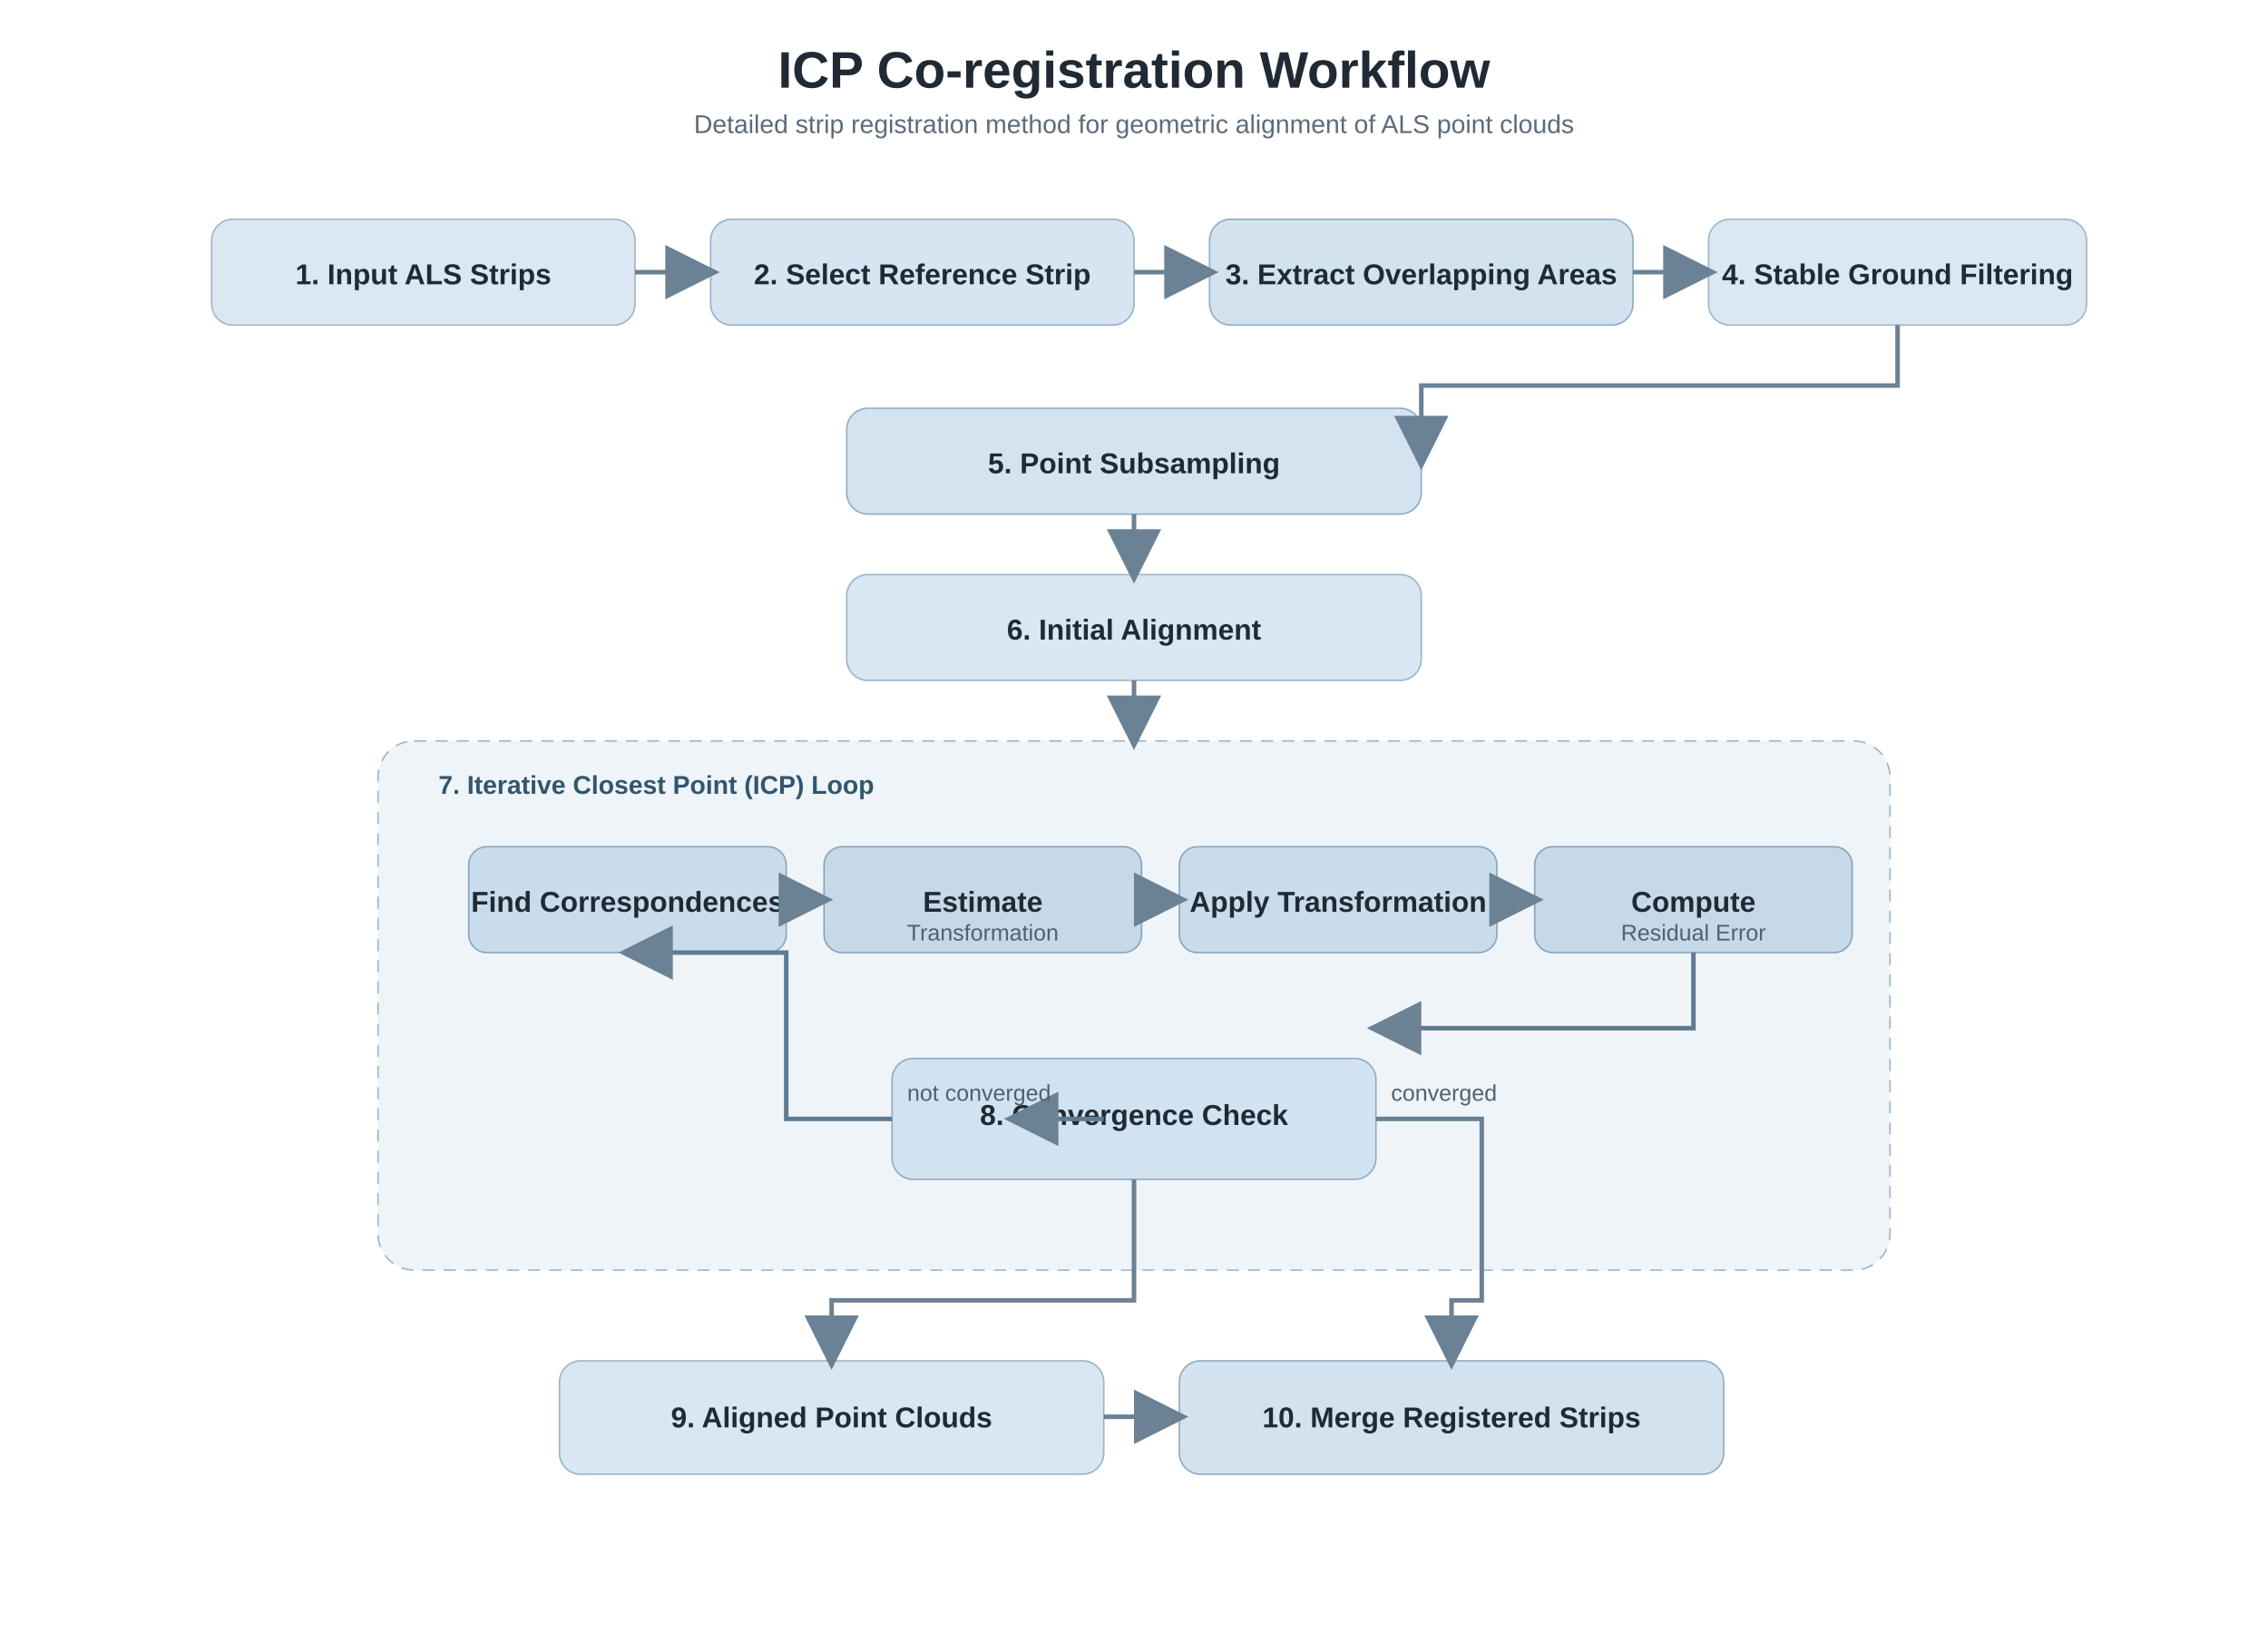
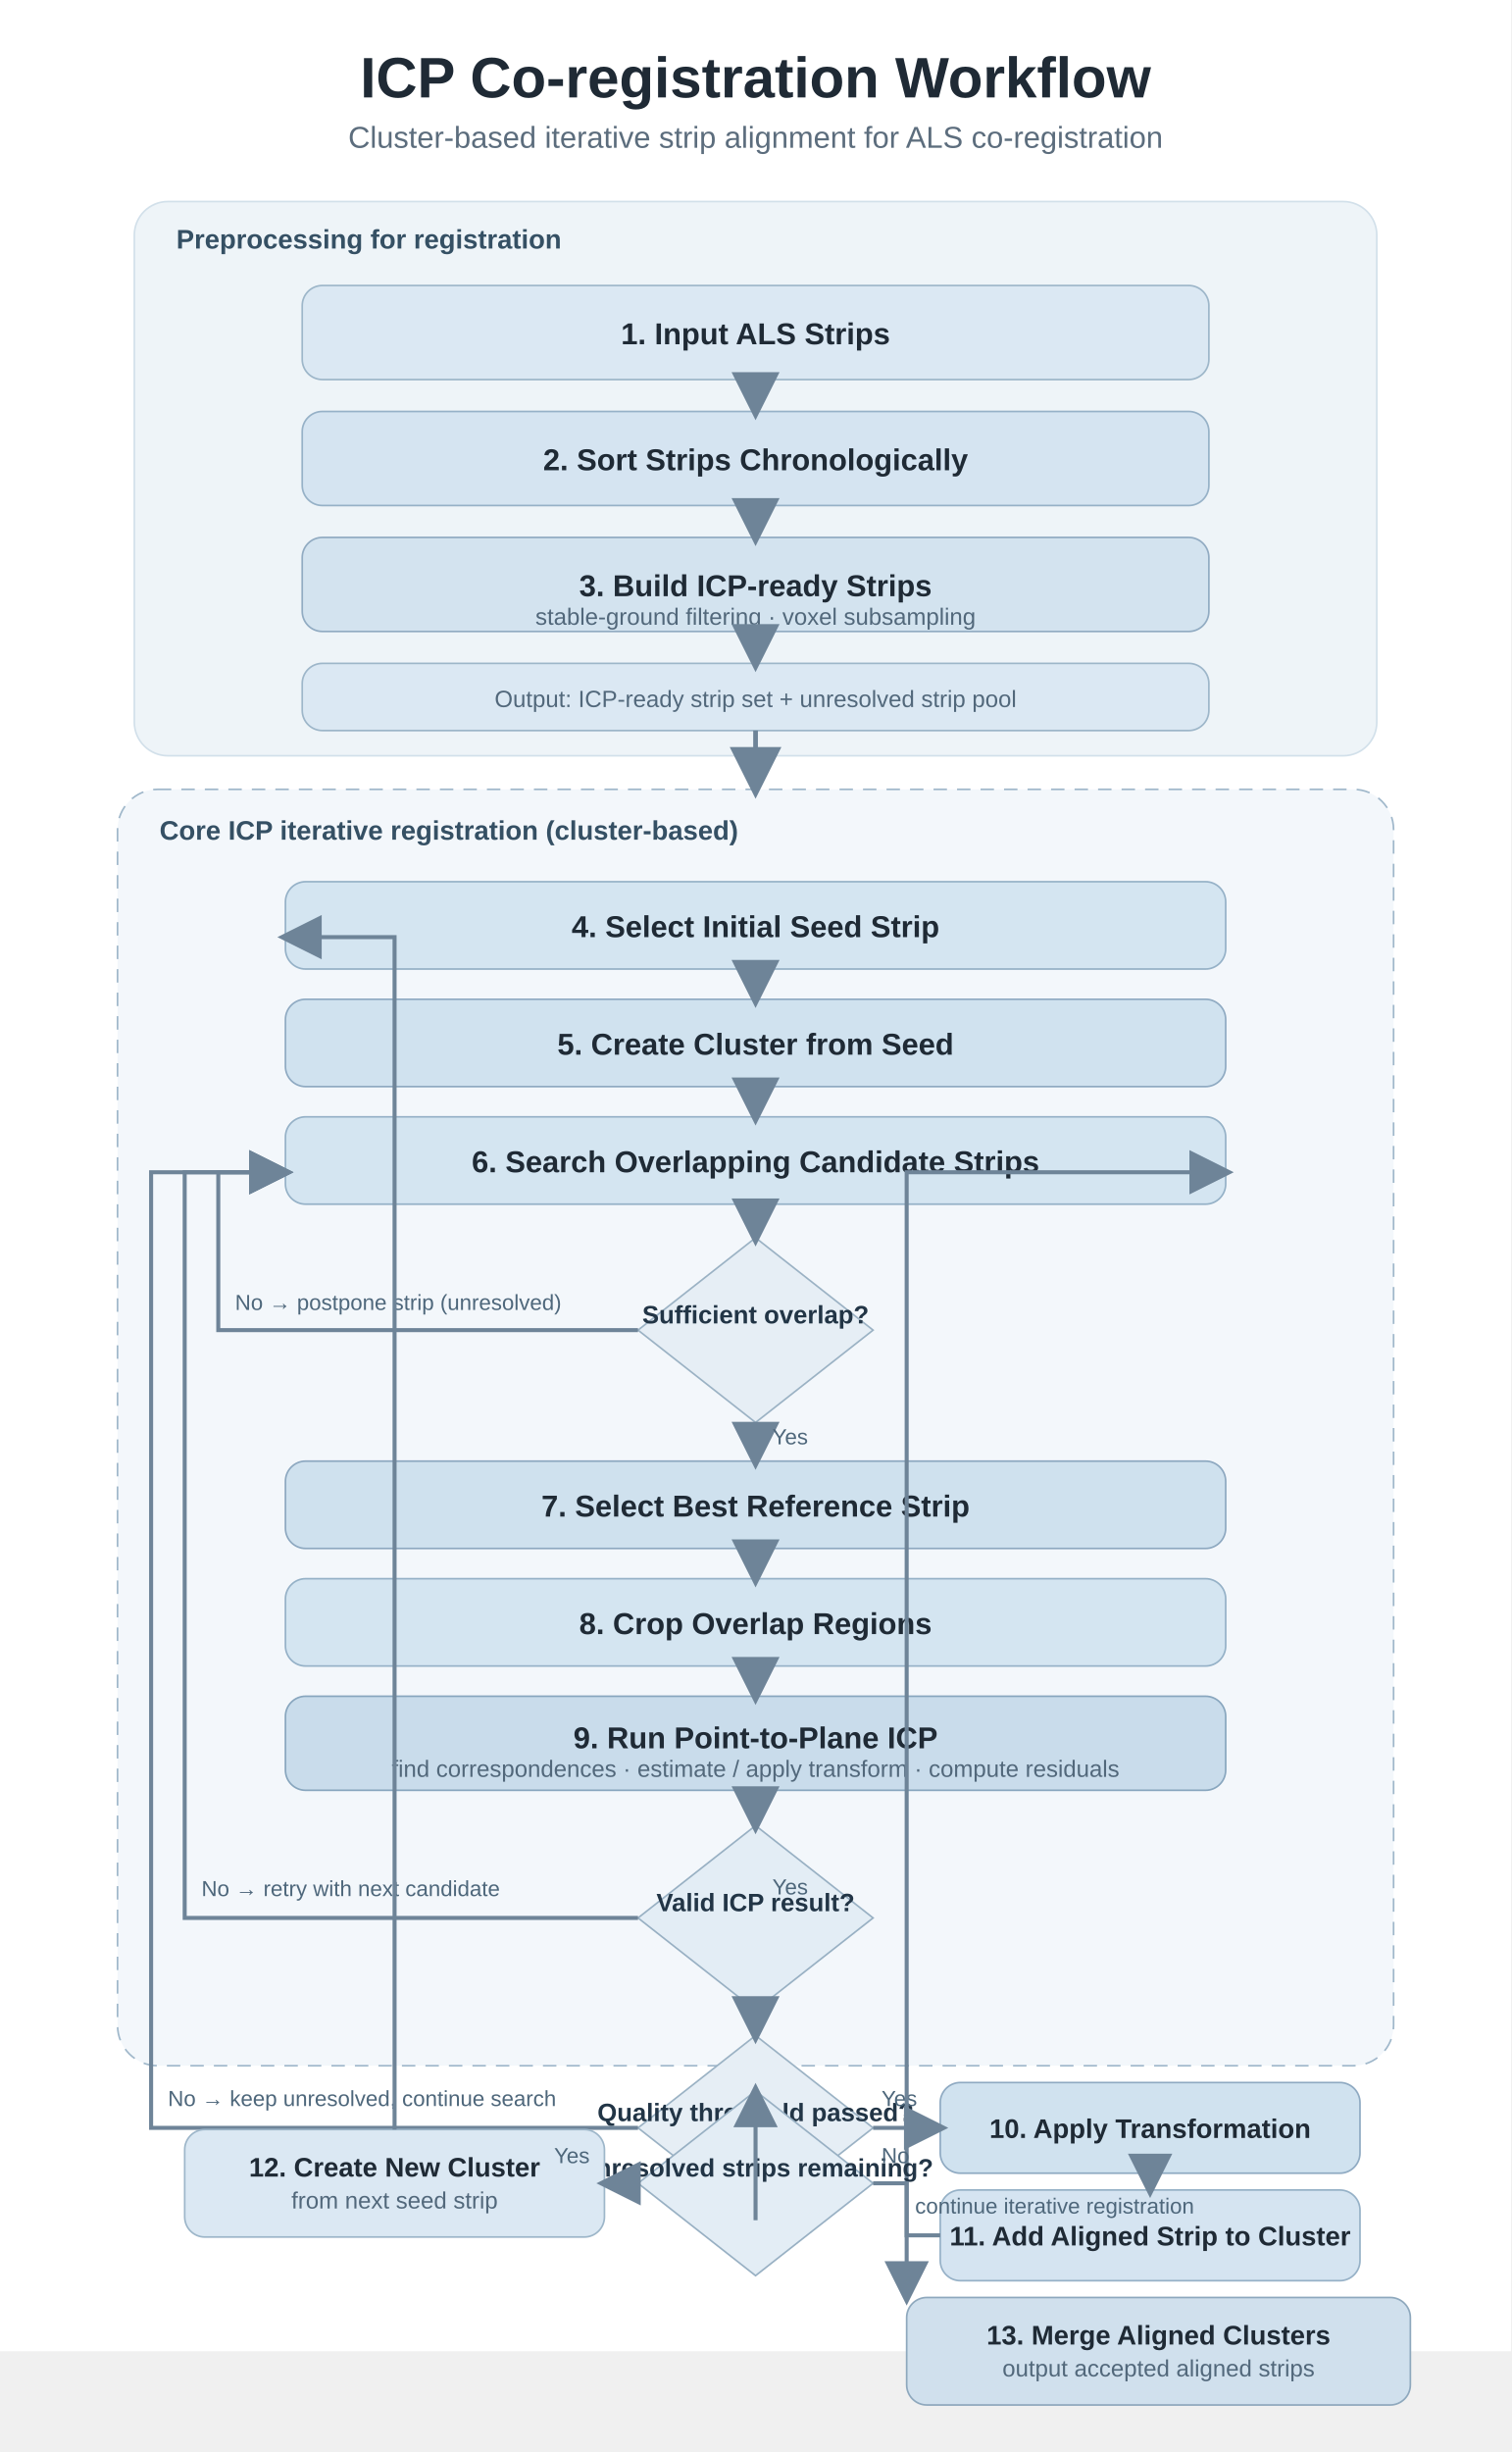
- <svg xmlns="http://www.w3.org/2000/svg" width="1500" height="1080" viewBox="0 0 1500 1080">
+ <svg xmlns="http://www.w3.org/2000/svg" width="900" height="1460" viewBox="0 0 900 1460">
  <defs>
    <style>
      .title { font: 700 34px 'Arial', sans-serif; fill: #1f2a35; }
-       .subtitle { font: 500 17px 'Arial', sans-serif; fill: #5b6b7a; }
-       .step { font: 600 19px 'Arial', sans-serif; fill: #1f2a35; }
-       .detail { font: 400 15px 'Arial', sans-serif; fill: #4f6172; }
-       .loopTitle { font: 700 17px 'Arial', sans-serif; fill: #33556d; }
+       .subtitle { font: 500 18px 'Arial', sans-serif; fill: #5c6d7d; }
+       .groupLabel { font: 700 16px 'Arial', sans-serif; fill: #355064; }
+       .step { font: 600 18px 'Arial', sans-serif; fill: #1f2a35; }
+       .small { font: 500 14px 'Arial', sans-serif; fill: #52687b; }
+       .decision { font: 600 15px 'Arial', sans-serif; fill: #223546; }
+       .yn { font: 500 13px 'Arial', sans-serif; fill: #4e677b; }
    </style>
-     <marker id="arrow2" markerWidth="12" markerHeight="12" refX="10" refY="6" orient="auto">
-       <path d="M0,0 L12,6 L0,12 Z" fill="#6b8194" />
+     <marker id="arrow" markerWidth="11" markerHeight="11" refX="9" refY="5.5" orient="auto">
+       <path d="M0,0 L11,5.5 L0,11 Z" fill="#6e8498" />
    </marker>
  </defs>
-   <rect width="1500" height="1080" fill="#ffffff" />
-   <text x="750" y="58" text-anchor="middle" class="title">ICP Co-registration Workflow</text>
-   <text x="750" y="88" text-anchor="middle" class="subtitle">Detailed strip registration method for geometric alignment of ALS point clouds</text>
-   <rect x="140" y="145" width="280" height="70" rx="14" fill="#dbe8f3" stroke="#9db6c9" />
-   <text x="280" y="188" text-anchor="middle" class="step">1. Input ALS Strips</text>
-   <rect x="470" y="145" width="280" height="70" rx="14" fill="#d6e5f1" stroke="#97b1c7" />
-   <text x="610" y="188" text-anchor="middle" class="step">2. Select Reference Strip</text>
-   <rect x="800" y="145" width="280" height="70" rx="14" fill="#d2e3ef" stroke="#90abc2" />
-   <text x="940" y="188" text-anchor="middle" class="step">3. Extract Overlapping Areas</text>
-   <rect x="1130" y="145" width="250" height="70" rx="14" fill="#dbe8f3" stroke="#9db6c9" />
-   <text x="1255" y="188" text-anchor="middle" class="step">4. Stable Ground Filtering</text>
-   <rect x="560" y="270" width="380" height="70" rx="14" fill="#d3e4f0" stroke="#91acc3" />
-   <text x="750" y="313" text-anchor="middle" class="step">5. Point Subsampling</text>
-   <rect x="560" y="380" width="380" height="70" rx="14" fill="#d8e7f2" stroke="#9ab4c8" />
-   <text x="750" y="423" text-anchor="middle" class="step">6. Initial Alignment</text>
-   <rect x="250" y="490" width="1000" height="350" rx="24" fill="#eef4f8" stroke="#9db4c6" stroke-dasharray="8 6" />
-   <text x="290" y="525" class="loopTitle">7. Iterative Closest Point (ICP) Loop</text>
-   <rect x="310" y="560" width="210" height="70" rx="12" fill="#c9dceb" stroke="#88a6be" />
-   <text x="415" y="603" text-anchor="middle" class="step">Find Correspondences</text>
-   <rect x="545" y="560" width="210" height="70" rx="12" fill="#c5d9e9" stroke="#86a3bc" />
-   <text x="650" y="603" text-anchor="middle" class="step">Estimate</text>
-   <text x="650" y="622" text-anchor="middle" class="detail">Transformation</text>
-   <rect x="780" y="560" width="210" height="70" rx="12" fill="#c9dceb" stroke="#88a6be" />
-   <text x="885" y="603" text-anchor="middle" class="step">Apply Transformation</text>
-   <rect x="1015" y="560" width="210" height="70" rx="12" fill="#c5d9e9" stroke="#86a3bc" />
-   <text x="1120" y="603" text-anchor="middle" class="step">Compute</text>
-   <text x="1120" y="622" text-anchor="middle" class="detail">Residual Error</text>
-   <rect x="590" y="700" width="320" height="80" rx="14" fill="#d1e3f0" stroke="#90abc2" />
-   <text x="750" y="744" text-anchor="middle" class="step">8. Convergence Check</text>
-   <rect x="370" y="900" width="360" height="75" rx="14" fill="#d8e7f2" stroke="#9ab4c8" />
-   <text x="550" y="944" text-anchor="middle" class="step">9. Aligned Point Clouds</text>
-   <rect x="780" y="900" width="360" height="75" rx="14" fill="#d2e3ef" stroke="#90abc2" />
-   <text x="960" y="944" text-anchor="middle" class="step">10. Merge Registered Strips</text>
-   <path d="M420 180 L470 180" stroke="#6b8194" stroke-width="3" fill="none" marker-end="url(#arrow2)" />
-   <path d="M750 180 L800 180" stroke="#6b8194" stroke-width="3" fill="none" marker-end="url(#arrow2)" />
-   <path d="M1080 180 L1130 180" stroke="#6b8194" stroke-width="3" fill="none" marker-end="url(#arrow2)" />
-   <path d="M1255 215 L1255 255 L940 255 L940 305" stroke="#6b8194" stroke-width="3" fill="none" marker-end="url(#arrow2)" />
-   <path d="M750 340 L750 380" stroke="#6b8194" stroke-width="3" fill="none" marker-end="url(#arrow2)" />
-   <path d="M750 450 L750 490" stroke="#6b8194" stroke-width="3" fill="none" marker-end="url(#arrow2)" />
-   <path d="M520 595 L545 595" stroke="#5f7b92" stroke-width="3" fill="none" marker-end="url(#arrow2)" />
-   <path d="M755 595 L780 595" stroke="#5f7b92" stroke-width="3" fill="none" marker-end="url(#arrow2)" />
-   <path d="M990 595 L1015 595" stroke="#5f7b92" stroke-width="3" fill="none" marker-end="url(#arrow2)" />
-   <path d="M1120 630 L1120 680 L910 680" stroke="#5f7b92" stroke-width="3" fill="none" marker-end="url(#arrow2)" />
-   <path d="M590 740 L520 740 L520 630 L415 630" stroke="#5f7b92" stroke-width="3" fill="none" marker-end="url(#arrow2)" />
-   <path d="M750 780 L750 860 L550 860 L550 900" stroke="#6b8194" stroke-width="3" fill="none" marker-end="url(#arrow2)" />
-   <path d="M730 740 L670 740" stroke="#5f7b92" stroke-width="3" fill="none" marker-end="url(#arrow2)" />
-   <text x="600" y="728" class="detail">not converged</text>
-   <path d="M910 740 L980 740 L980 860 L960 860 L960 900" stroke="#6b8194" stroke-width="3" fill="none" marker-end="url(#arrow2)" />
-   <text x="920" y="728" class="detail">converged</text>
-   <path d="M730 937 L780 937" stroke="#6b8194" stroke-width="3" fill="none" marker-end="url(#arrow2)" />
+   <rect width="900" height="1400" fill="#ffffff" />
+   <text x="450" y="58" text-anchor="middle" class="title">ICP Co-registration Workflow</text>
+   <text x="450" y="88" text-anchor="middle" class="subtitle">Cluster-based iterative strip alignment for ALS co-registration</text>
+   <rect x="80" y="120" width="740" height="330" rx="20" fill="#eef4f8" stroke="#d2e0ea" />
+   <text x="105" y="148" class="groupLabel">Preprocessing for registration</text>
+   <rect x="180" y="170" width="540" height="56" rx="12" fill="#dbe8f3" stroke="#9db6c9" />
+   <text x="450" y="205" text-anchor="middle" class="step">1. Input ALS Strips</text>
+   <rect x="180" y="245" width="540" height="56" rx="12" fill="#d5e4f1" stroke="#96b1c7" />
+   <text x="450" y="280" text-anchor="middle" class="step">2. Sort Strips Chronologically</text>
+   <rect x="180" y="320" width="540" height="56" rx="12" fill="#d3e3ef" stroke="#91abc2" />
+   <text x="450" y="355" text-anchor="middle" class="step">3. Build ICP-ready Strips</text>
+   <text x="450" y="372" text-anchor="middle" class="small">stable-ground filtering · voxel subsampling</text>
+   <rect x="180" y="395" width="540" height="40" rx="12" fill="#dbe8f3" stroke="#9db6c9" />
+   <text x="450" y="421" text-anchor="middle" class="small">Output: ICP-ready strip set + unresolved strip pool</text>
+   <path d="M450 226 L450 245" stroke="#6e8498" stroke-width="2.6" fill="none" marker-end="url(#arrow)" />
+   <path d="M450 301 L450 320" stroke="#6e8498" stroke-width="2.6" fill="none" marker-end="url(#arrow)" />
+   <path d="M450 376 L450 395" stroke="#6e8498" stroke-width="2.6" fill="none" marker-end="url(#arrow)" />
+   <rect x="70" y="470" width="760" height="760" rx="24" fill="#f3f7fb" stroke="#9fb7ca" stroke-dasharray="8 6" />
+   <text x="95" y="500" class="groupLabel">Core ICP iterative registration (cluster-based)</text>
+   <rect x="170" y="525" width="560" height="52" rx="12" fill="#d4e5f1" stroke="#95b1c7" />
+   <text x="450" y="558" text-anchor="middle" class="step">4. Select Initial Seed Strip</text>
+   <rect x="170" y="595" width="560" height="52" rx="12" fill="#d0e2ef" stroke="#8faac2" />
+   <text x="450" y="628" text-anchor="middle" class="step">5. Create Cluster from Seed</text>
+   <rect x="170" y="665" width="560" height="52" rx="12" fill="#d4e5f1" stroke="#95b1c7" />
+   <text x="450" y="698" text-anchor="middle" class="step">6. Search Overlapping Candidate Strips</text>
+   <polygon points="450,737 520,792 450,847 380,792" fill="#e6eef5" stroke="#9bb2c4" />
+   <text x="450" y="788" text-anchor="middle" class="decision">Sufficient overlap?</text>
+   <rect x="170" y="870" width="560" height="52" rx="12" fill="#cfe1ee" stroke="#8da8c0" />
+   <text x="450" y="903" text-anchor="middle" class="step">7. Select Best Reference Strip</text>
+   <rect x="170" y="940" width="560" height="52" rx="12" fill="#d4e5f1" stroke="#95b1c7" />
+   <text x="450" y="973" text-anchor="middle" class="step">8. Crop Overlap Regions</text>
+   <rect x="170" y="1010" width="560" height="56" rx="12" fill="#c9dceb" stroke="#88a6be" />
+   <text x="450" y="1041" text-anchor="middle" class="step">9. Run Point-to-Plane ICP</text>
+   <text x="450" y="1058" text-anchor="middle" class="small">find correspondences · estimate / apply transform · compute residuals</text>
+   <polygon points="450,1087 520,1142 450,1197 380,1142" fill="#e3edf5" stroke="#98b0c3" />
+   <text x="450" y="1138" text-anchor="middle" class="decision">Valid ICP result?</text>
+   <polygon points="450,1212 520,1267 450,1322 380,1267" fill="#e6eef5" stroke="#9bb2c4" />
+   <text x="450" y="1263" text-anchor="middle" class="decision">Quality threshold passed?</text>
+   <path d="M450 577 L450 595" stroke="#6e8498" stroke-width="2.6" fill="none" marker-end="url(#arrow)" />
+   <path d="M450 647 L450 665" stroke="#6e8498" stroke-width="2.6" fill="none" marker-end="url(#arrow)" />
+   <path d="M450 717 L450 737" stroke="#6e8498" stroke-width="2.6" fill="none" marker-end="url(#arrow)" />
+   <path d="M450 847 L450 870" stroke="#6e8498" stroke-width="2.6" fill="none" marker-end="url(#arrow)" />
+   <path d="M450 922 L450 940" stroke="#6e8498" stroke-width="2.6" fill="none" marker-end="url(#arrow)" />
+   <path d="M450 992 L450 1010" stroke="#6e8498" stroke-width="2.6" fill="none" marker-end="url(#arrow)" />
+   <path d="M450 1066 L450 1087" stroke="#6e8498" stroke-width="2.6" fill="none" marker-end="url(#arrow)" />
+   <path d="M450 1197 L450 1212" stroke="#6e8498" stroke-width="2.6" fill="none" marker-end="url(#arrow)" />
+   <path d="M380 792 L130 792 L130 698 L170 698" stroke="#6e8498" stroke-width="2.4" fill="none" marker-end="url(#arrow)" />
+   <text x="140" y="780" class="yn">No → postpone strip (unresolved)</text>
+   <path d="M380 1142 L110 1142 L110 698 L170 698" stroke="#6e8498" stroke-width="2.4" fill="none" marker-end="url(#arrow)" />
+   <text x="120" y="1129" class="yn">No → retry with next candidate</text>
+   <path d="M380 1267 L90 1267 L90 698 L170 698" stroke="#6e8498" stroke-width="2.4" fill="none" marker-end="url(#arrow)" />
+   <text x="100" y="1254" class="yn">No → keep unresolved, continue search</text>
+   <rect x="560" y="1240" width="250" height="54" rx="12" fill="#d0e2ef" stroke="#8faac2" />
+   <text x="685" y="1273" text-anchor="middle" class="step" style="font-size:16px">10. Apply Transformation</text>
+   <rect x="560" y="1304" width="250" height="54" rx="12" fill="#d5e4f1" stroke="#96b1c7" />
+   <text x="685" y="1337" text-anchor="middle" class="step" style="font-size:16px">11. Add Aligned Strip to Cluster</text>
+   <path d="M520 1267 L560 1267" stroke="#6e8498" stroke-width="2.4" fill="none" marker-end="url(#arrow)" />
+   <text x="525" y="1254" class="yn">Yes</text>
+   <path d="M685 1294 L685 1304" stroke="#6e8498" stroke-width="2.4" fill="none" marker-end="url(#arrow)" />
+   <path d="M560 1331 L540 1331 L540 698 L730 698" stroke="#6e8498" stroke-width="2.4" fill="none" marker-end="url(#arrow)" />
+   <text x="545" y="1318" class="yn">continue iterative registration</text>
+   <text x="460" y="860" class="yn">Yes</text>
+   <text x="460" y="1128" class="yn">Yes</text>
+   <polygon points="450,1245 520,1300 450,1355 380,1300" fill="#e3edf5" stroke="#98b0c3" />
+   <text x="450" y="1296" text-anchor="middle" class="decision">Unresolved strips remaining?</text>
+   <rect x="110" y="1268" width="250" height="64" rx="12" fill="#dbe8f3" stroke="#9db6c9" />
+   <text x="235" y="1296" text-anchor="middle" class="step" style="font-size:16px">12. Create New Cluster</text>
+   <text x="235" y="1315" text-anchor="middle" class="small">from next seed strip</text>
+   <rect x="540" y="1368" width="300" height="64" rx="12" fill="#d0e0ed" stroke="#8ea8bd" />
+   <text x="690" y="1396" text-anchor="middle" class="step" style="font-size:16px">13. Merge Aligned Clusters</text>
+   <text x="690" y="1415" text-anchor="middle" class="small">output accepted aligned strips</text>
+   <path d="M450 435 L450 470" stroke="#6e8498" stroke-width="2.8" fill="none" marker-end="url(#arrow)" />
+   <path d="M450 1322 L450 1245" stroke="#6e8498" stroke-width="2.4" fill="none" marker-end="url(#arrow)" />
+   <path d="M380 1300 L360 1300" stroke="#6e8498" stroke-width="2.4" fill="none" marker-end="url(#arrow)" />
+   <text x="330" y="1288" class="yn">Yes</text>
+   <path d="M235 1268 L235 558 L170 558" stroke="#6e8498" stroke-width="2.4" fill="none" marker-end="url(#arrow)" />
+   <path d="M520 1300 L540 1300 L540 1368" stroke="#6e8498" stroke-width="2.4" fill="none" marker-end="url(#arrow)" />
+   <text x="525" y="1288" class="yn">No</text>
</svg>
